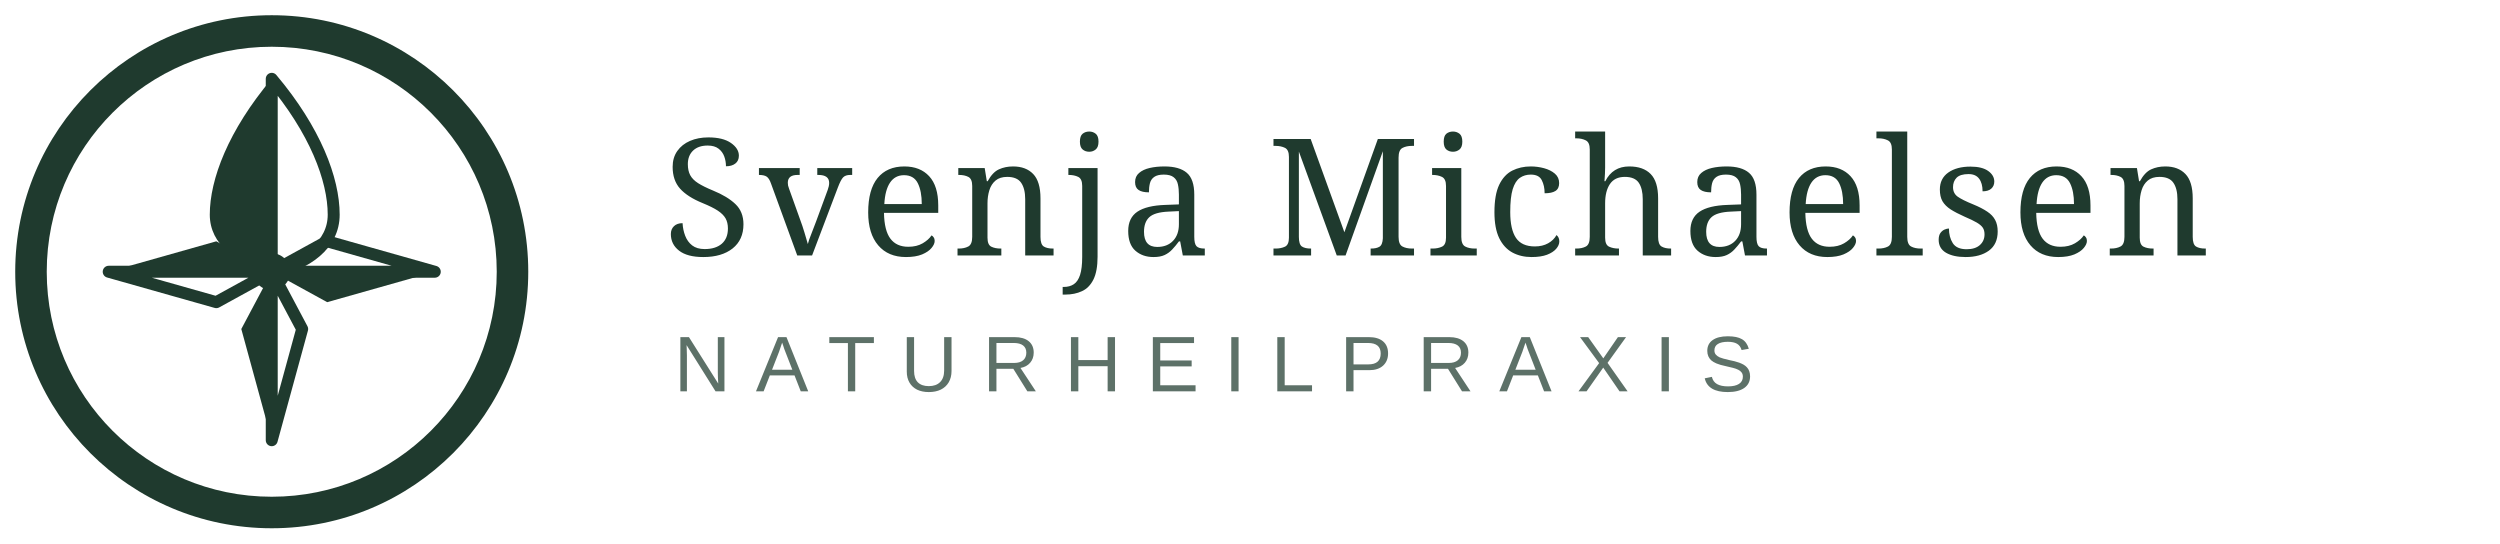
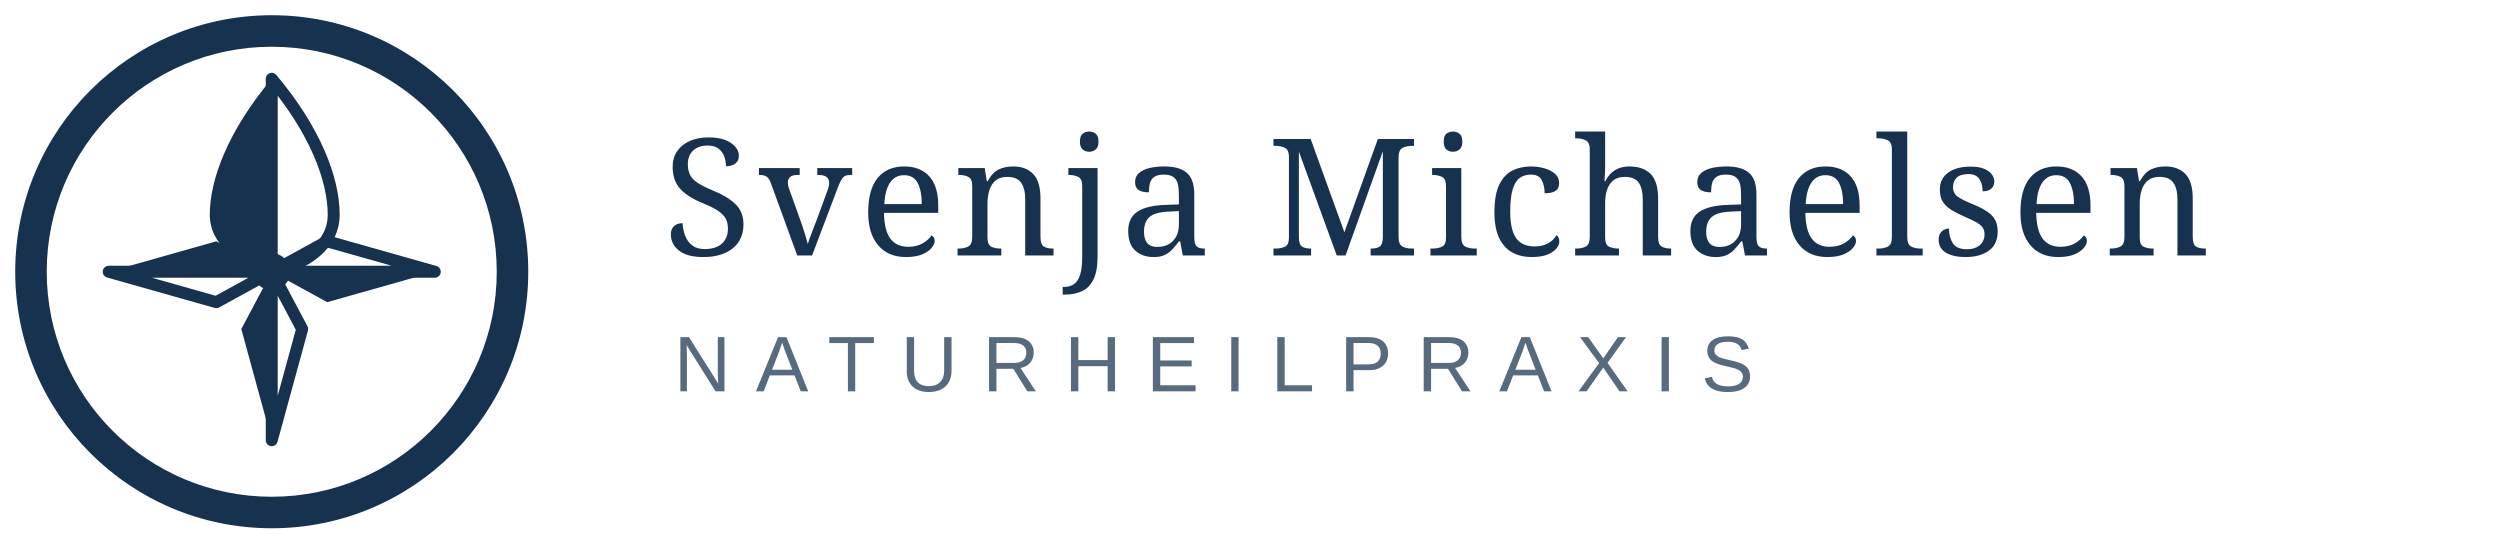
- <svg xmlns="http://www.w3.org/2000/svg" color="#1f3a2e" viewBox="0 0 460 100" role="img" aria-label="Naturheilpraxis Svenja Michaelsen">
+ <svg xmlns="http://www.w3.org/2000/svg" color="#16324f" viewBox="0 0 460 100" role="img" aria-label="Naturheilpraxis Svenja Michaelsen">
  <g fill="currentColor" fill-rule="evenodd">
    <path d="M50,2.8 A47.2,47.2 0 1,0 50,97.2 A47.2,47.2 0 1,0 50,2.8 Z              M50,8.6 A41.4,41.4 0 1,1 50,91.4 A41.4,41.4 0 1,1 50,8.6 Z" />
  </g>
  <g fill="currentColor">
    <path d="M50.00,50.00 L44.40,60.54 L50.00,81.00 Z              M50.00,50.00 L60.20,55.60 L80.00,50.00 Z              M50.00,50.00 L39.80,44.40 L20.00,50.00 Z" />
    <path d="M50,14.5 C42.0,24.0 38.6,33.0 38.6,39.5 C38.6,45.0 43.5,48.6 50,50 Z" />
  </g>
  <g fill="none" stroke="currentColor" stroke-width="2.2" stroke-linejoin="round">
    <path d="M50.00,50.00 L50.00,81.00 L55.60,60.54 Z              M50.00,50.00 L80.00,50.00 L60.20,44.40 Z              M50.00,50.00 L20.00,50.00 L39.80,55.60 Z" />
    <path d="M50,14.5 C58.0,24.0 61.4,33.0 61.4,39.5 C61.4,45.0 56.5,48.6 50,50 Z" />
  </g>
  <circle cx="50" cy="50" r="3.4" fill="currentColor" />
  <text x="122" y="47" fill="currentColor" font-family="Georgia, 'Iowan Old Style', 'Book Antiqua', serif" font-size="30" letter-spacing="1.2">Svenja Michaelsen</text>
  <text x="124" y="72" fill="currentColor" opacity=".72" font-family="Arial, Helvetica, sans-serif" font-size="14.5" letter-spacing="4.6">NATURHEILPRAXIS</text>
</svg>
